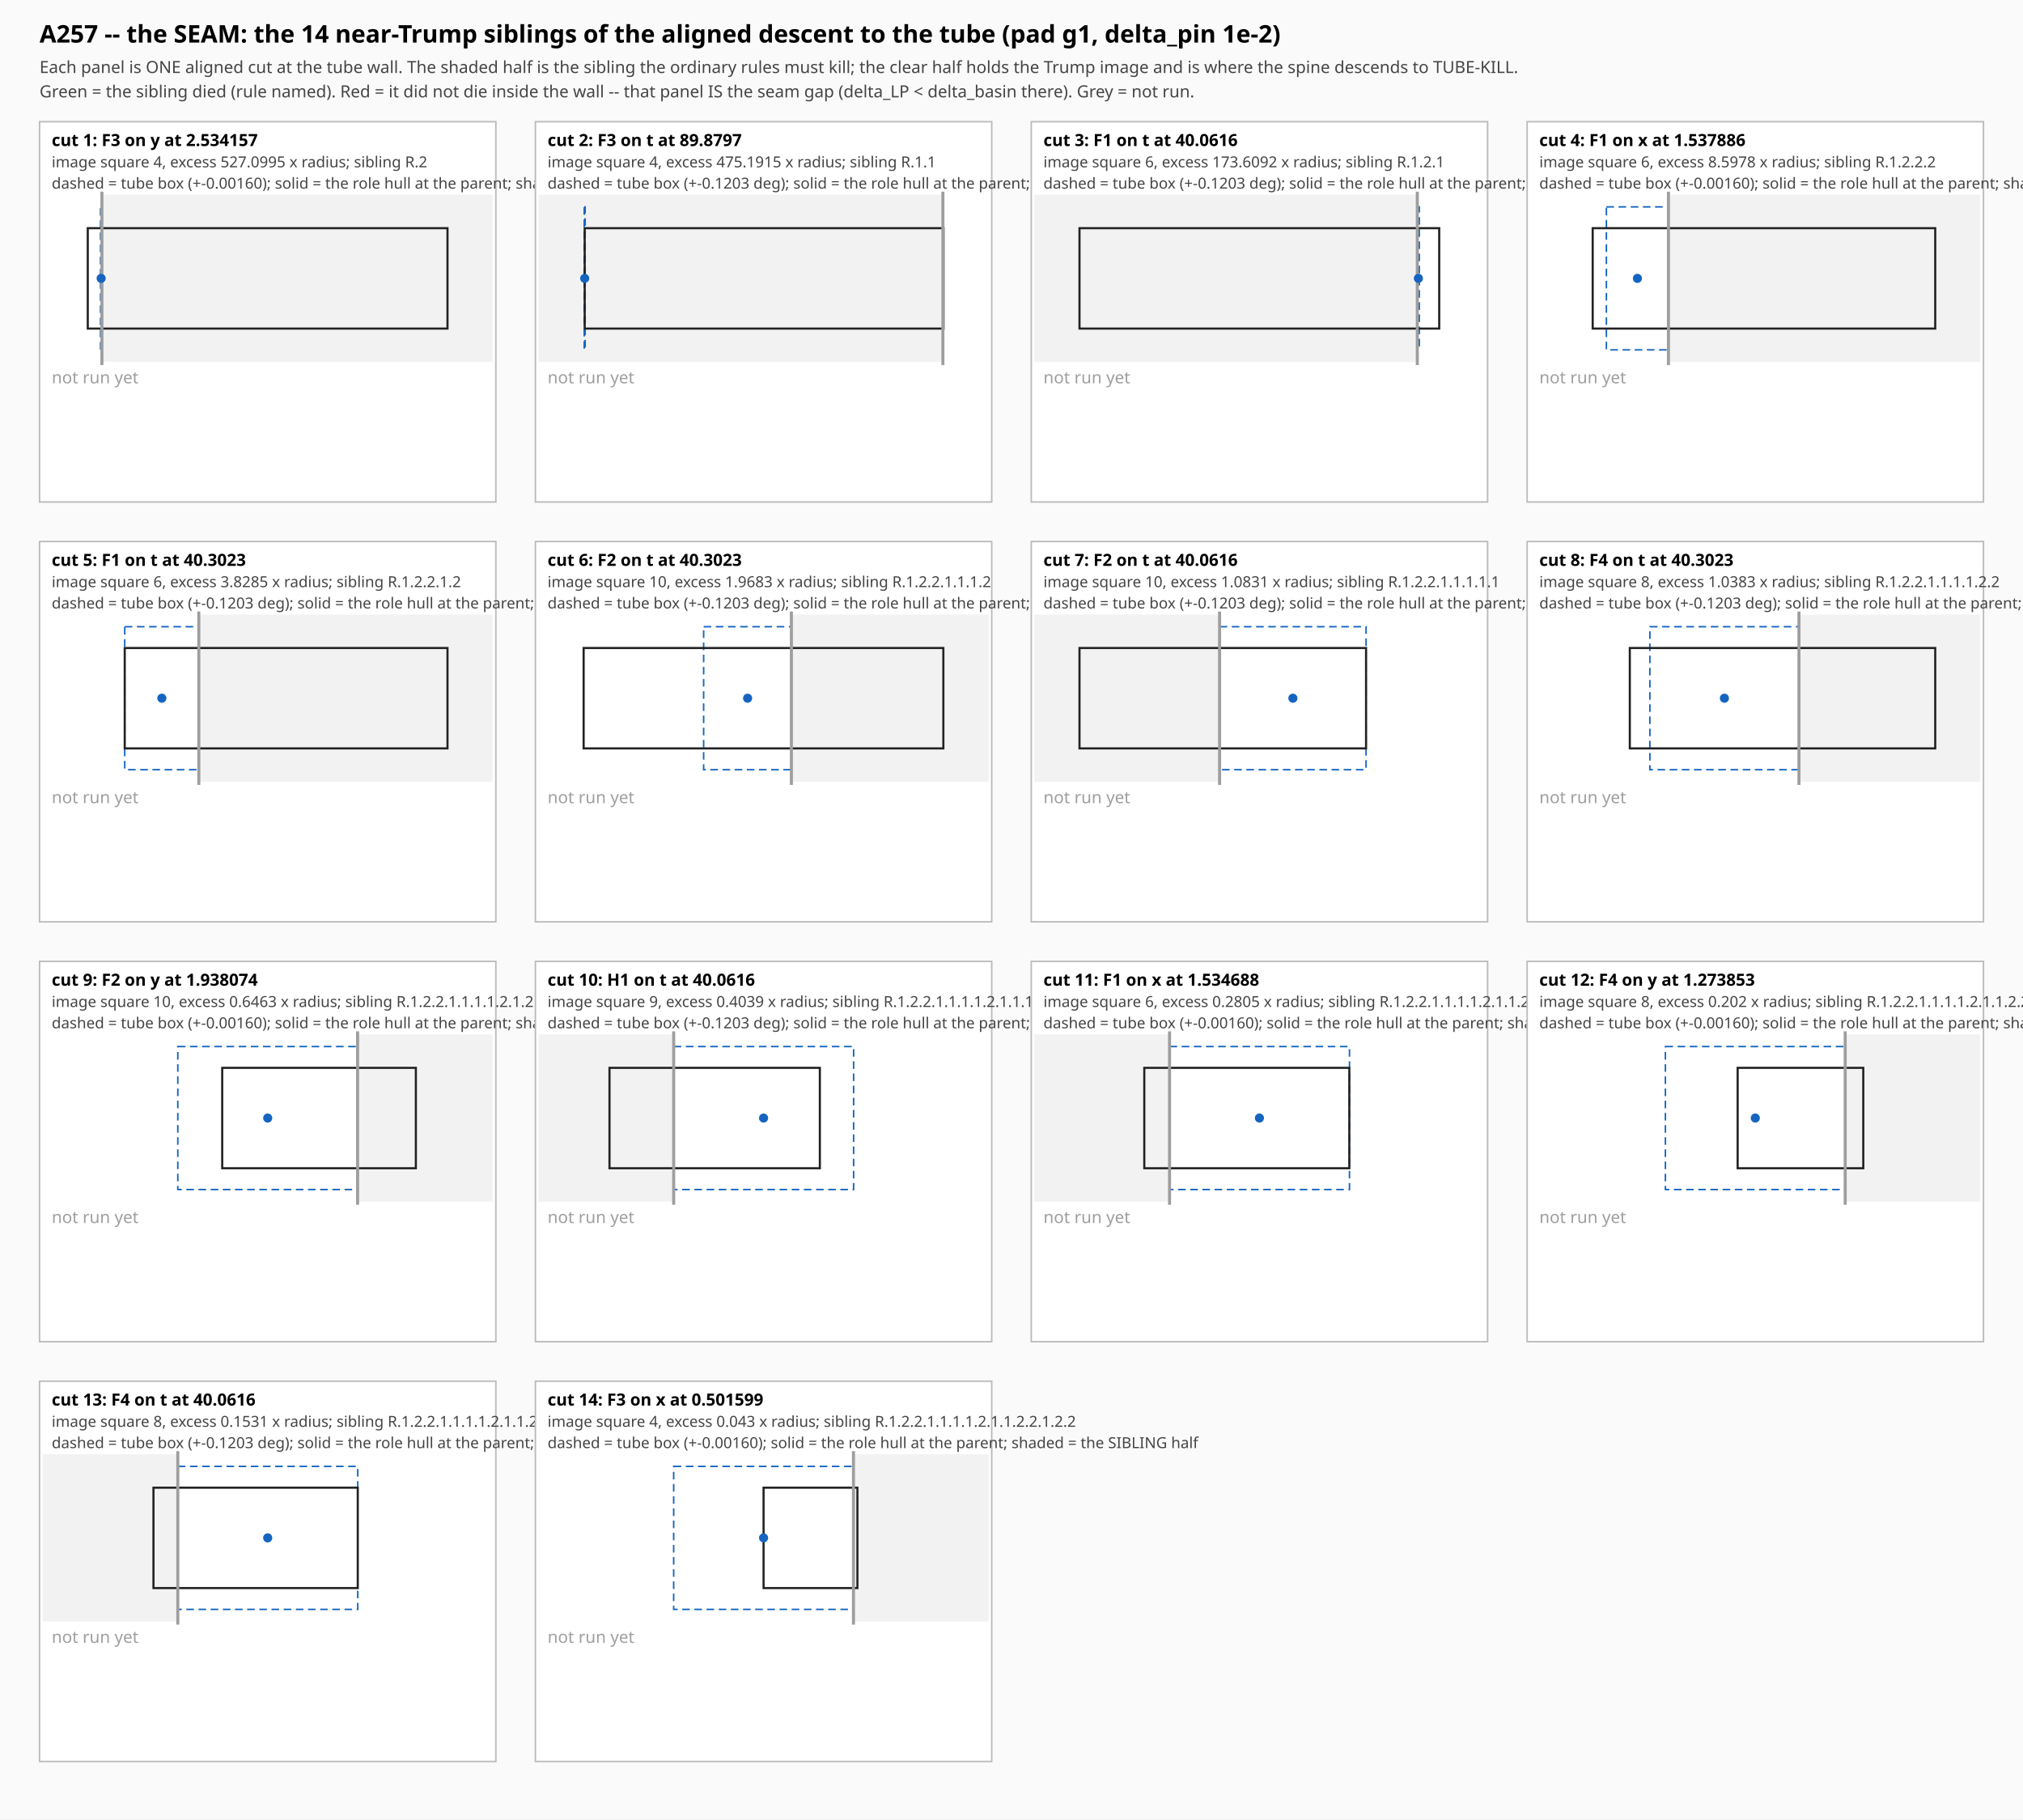
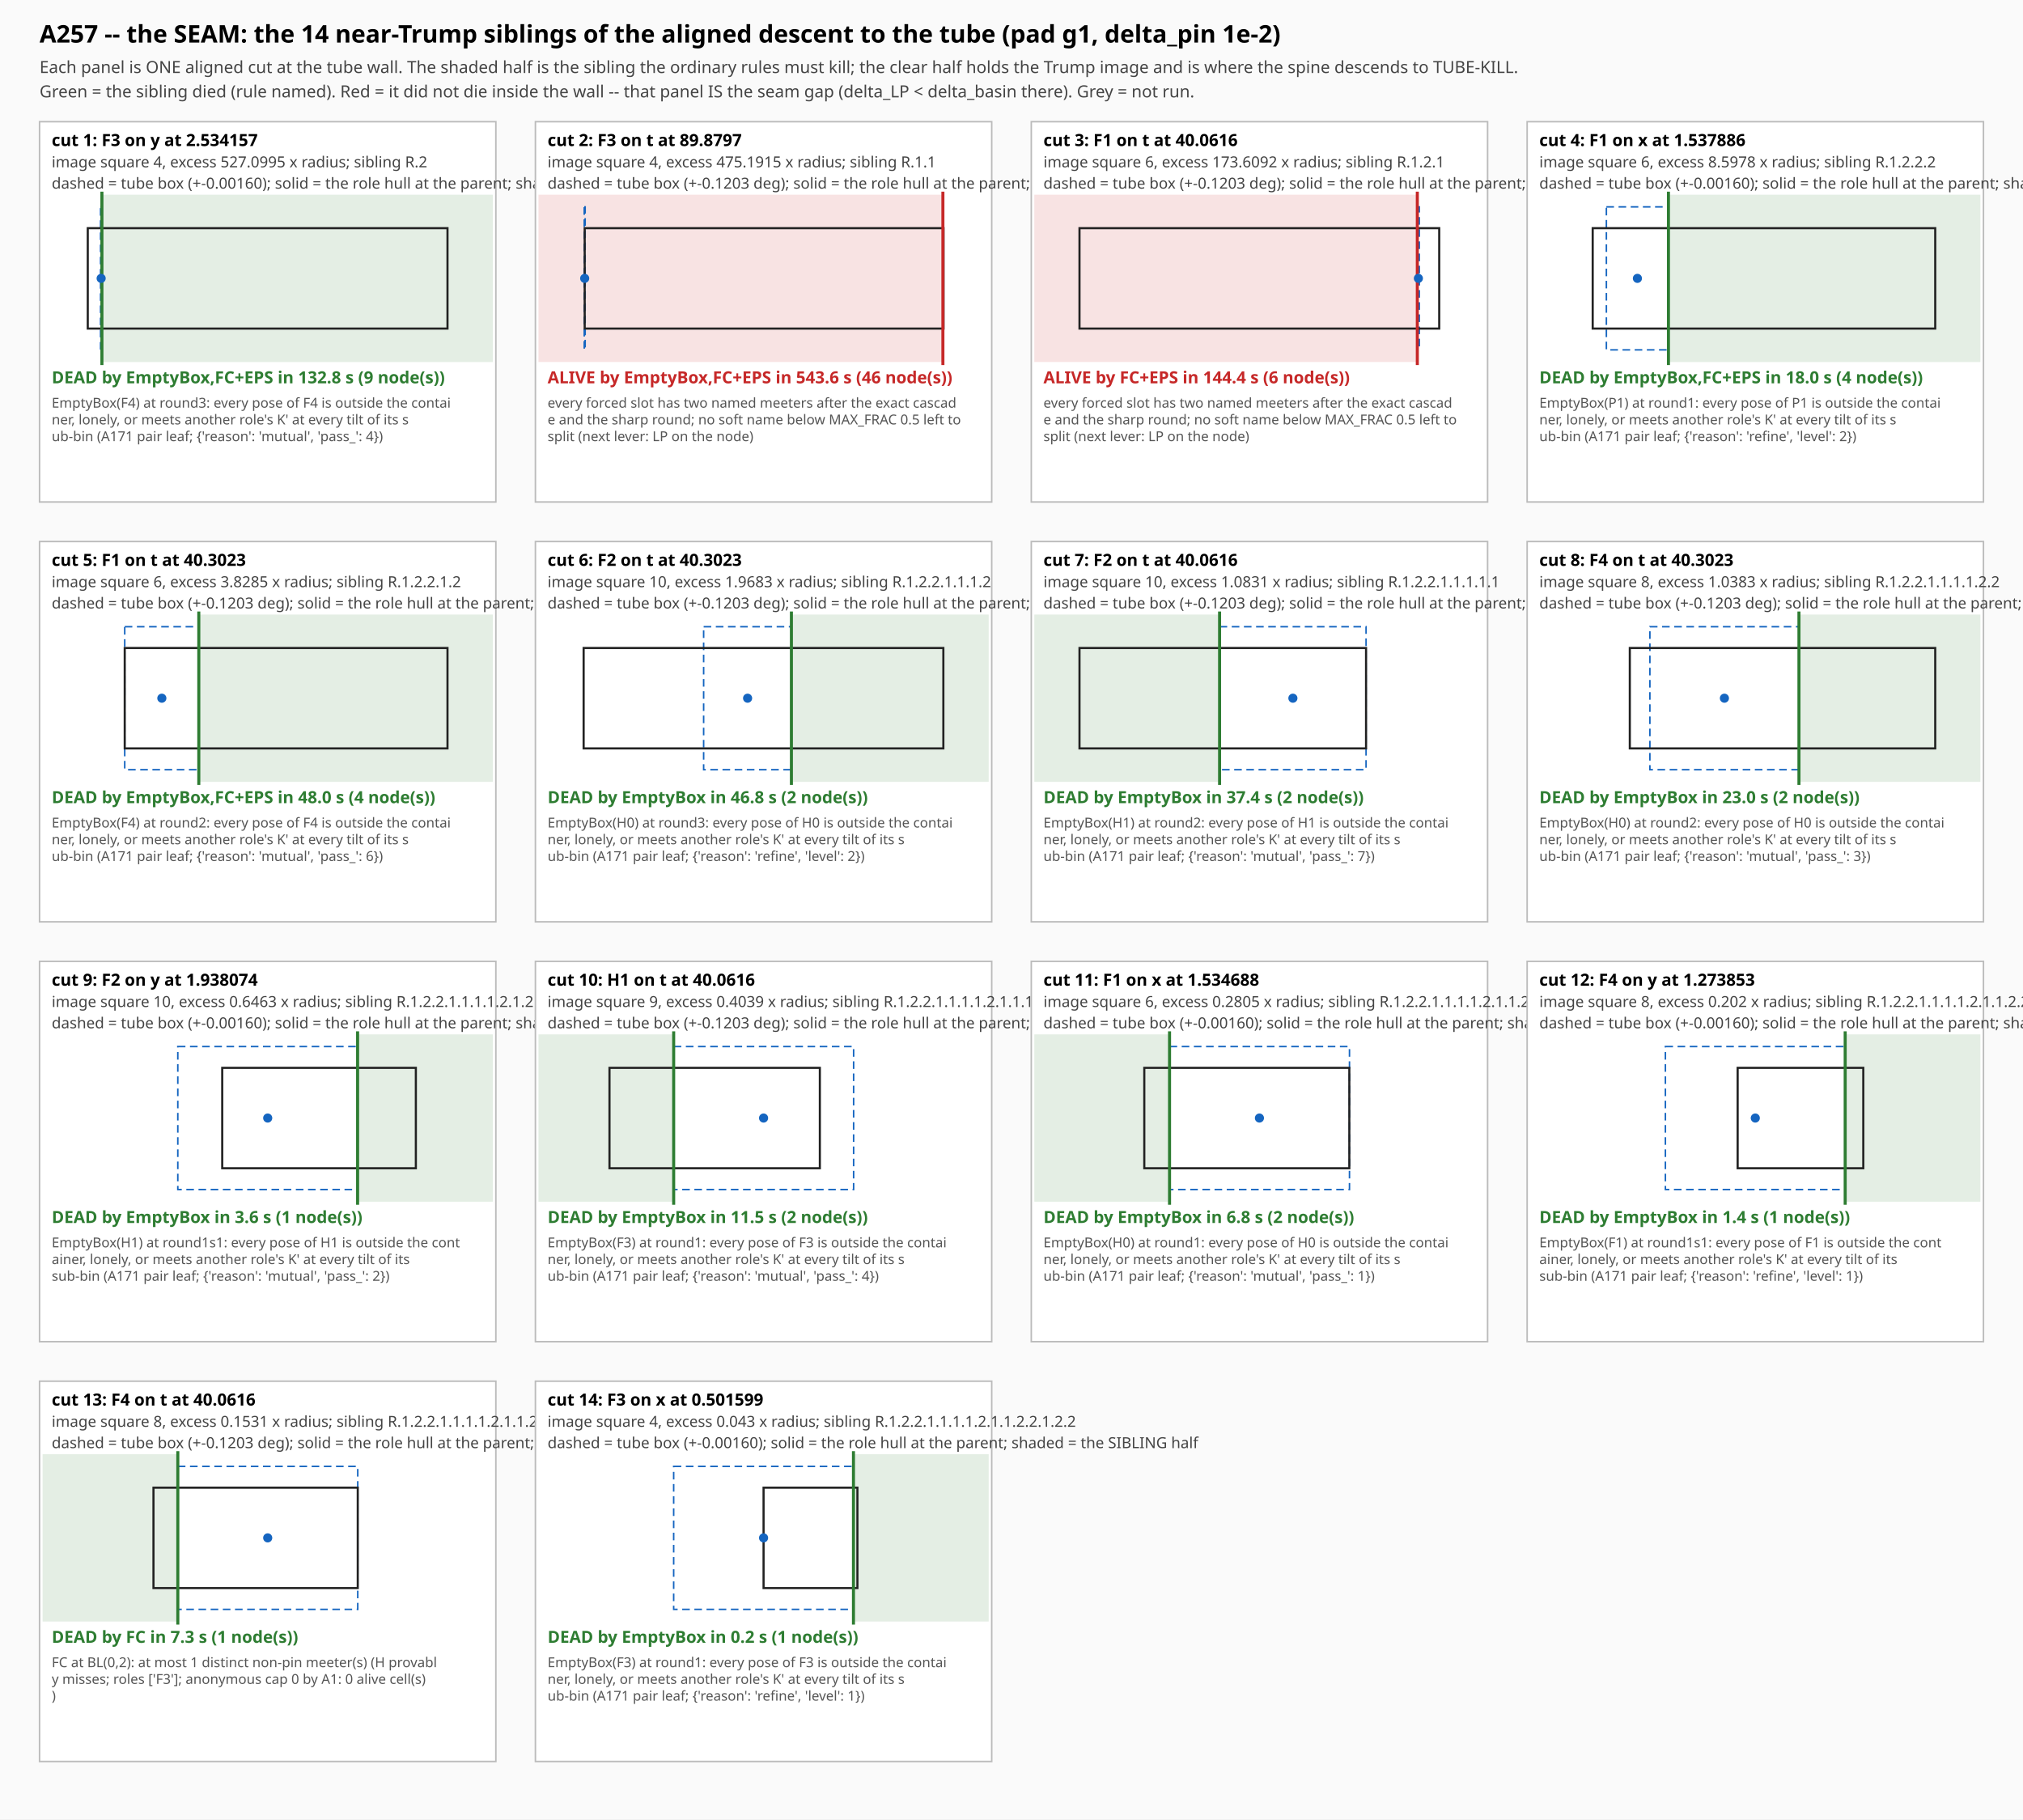
<svg xmlns="http://www.w3.org/2000/svg" width="1330" height="1196" viewBox="0 0 1330 1196">
  <rect width="1330" height="1196" fill="#fafafa" />
  <text x="26" y="28" font-size="16" font-family="sans-serif" font-weight="bold">A257 -- the SEAM: the 14 near-Trump siblings of the aligned descent to the tube (pad g1, delta_pin 1e-2)</text>
  <text x="26" y="48" font-size="11" font-family="sans-serif" fill="#444">Each panel is ONE aligned cut at the tube wall.  The shaded half is the sibling the ordinary rules must kill; the clear half holds the Trump image and is where the spine descends to TUBE-KILL.</text>
  <text x="26" y="64" font-size="11" font-family="sans-serif" fill="#444">Green = the sibling died (rule named).  Red = it did not die inside the wall -- that panel IS the seam gap (delta_LP &lt; delta_basin there).  Grey = not run.</text>
  <g>
    <rect x="26" y="80" width="300" height="250" fill="#fff" stroke="#bbb" />
-     <rect x="67.0" y="128" width="257.0" height="110" fill="#9e9e9e" opacity="0.13" />
+     <rect x="67.0" y="128" width="257.0" height="110" fill="#2e7d32" opacity="0.13" />
    <rect x="66.1" y="136" width="0.9" height="94" fill="none" stroke="#1565c0" stroke-dasharray="5 3" />
    <rect x="57.7" y="150.0" width="236.5" height="66" fill="none" stroke="#222" stroke-width="1.4" />
-     <line x1="67.0" y1="126" x2="67.0" y2="240" stroke="#9e9e9e" stroke-width="2" />
+     <line x1="67.0" y1="126" x2="67.0" y2="240" stroke="#2e7d32" stroke-width="2" />
    <circle cx="66.5" cy="183.0" r="3" fill="#1565c0" />
    <text x="34" y="96" font-size="11" font-family="sans-serif" font-weight="bold">cut 1: F3 on y at 2.534157</text>
    <text x="34" y="110" font-size="10" font-family="sans-serif" fill="#444">image square 4, excess 527.0995 x radius; sibling R.2</text>
    <text x="34" y="124" font-size="10" font-family="sans-serif" fill="#444">dashed = tube box (+-0.00160); solid = the role hull at the parent; shaded = the SIBLING half</text>
-     <text x="34" y="252" font-size="11" font-family="sans-serif" fill="#9e9e9e">not run yet</text>
+     <text x="34" y="252" font-size="11" font-family="sans-serif" fill="#2e7d32" font-weight="bold">DEAD by EmptyBox,FC+EPS in 132.8 s (9 node(s))</text>
+     <text x="34" y="268" font-size="9" font-family="sans-serif" fill="#555">EmptyBox(F4) at round3: every pose of F4 is outside the contai</text>
+     <text x="34" y="279" font-size="9" font-family="sans-serif" fill="#555">ner, lonely, or meets another role's K' at every tilt of its s</text>
+     <text x="34" y="290" font-size="9" font-family="sans-serif" fill="#555">ub-bin (A171 pair leaf; {'reason': 'mutual', 'pass_': 4})</text>
  </g>
  <g>
    <rect x="352" y="80" width="300" height="250" fill="#fff" stroke="#bbb" />
-     <rect x="354.0" y="128" width="265.9" height="110" fill="#9e9e9e" opacity="0.13" />
+     <rect x="354.0" y="128" width="265.9" height="110" fill="#c62828" opacity="0.13" />
    <rect x="384.1" y="136" width="0.6" height="94" fill="none" stroke="#1565c0" stroke-dasharray="5 3" />
    <rect x="384.4" y="150.0" width="235.9" height="66" fill="none" stroke="#222" stroke-width="1.4" />
-     <line x1="619.9" y1="126" x2="619.9" y2="240" stroke="#9e9e9e" stroke-width="2" />
+     <line x1="619.9" y1="126" x2="619.9" y2="240" stroke="#c62828" stroke-width="2" />
    <circle cx="384.4" cy="183.0" r="3" fill="#1565c0" />
    <text x="360" y="96" font-size="11" font-family="sans-serif" font-weight="bold">cut 2: F3 on t at 89.8797</text>
    <text x="360" y="110" font-size="10" font-family="sans-serif" fill="#444">image square 4, excess 475.1915 x radius; sibling R.1.1</text>
    <text x="360" y="124" font-size="10" font-family="sans-serif" fill="#444">dashed = tube box (+-0.1203 deg); solid = the role hull at the parent; shaded = the SIBLING half</text>
-     <text x="360" y="252" font-size="11" font-family="sans-serif" fill="#9e9e9e">not run yet</text>
+     <text x="360" y="252" font-size="11" font-family="sans-serif" fill="#c62828" font-weight="bold">ALIVE by EmptyBox,FC+EPS in 543.6 s (46 node(s))</text>
+     <text x="360" y="268" font-size="9" font-family="sans-serif" fill="#555">every forced slot has two named meeters after the exact cascad</text>
+     <text x="360" y="279" font-size="9" font-family="sans-serif" fill="#555">e and the sharp round; no soft name below MAX_FRAC 0.5 left to</text>
+     <text x="360" y="290" font-size="9" font-family="sans-serif" fill="#555"> split (next lever: LP on the node)</text>
  </g>
  <g>
    <rect x="678" y="80" width="300" height="250" fill="#fff" stroke="#bbb" />
-     <rect x="680.0" y="128" width="251.8" height="110" fill="#9e9e9e" opacity="0.13" />
+     <rect x="680.0" y="128" width="251.8" height="110" fill="#c62828" opacity="0.13" />
    <rect x="931.8" y="136" width="1.3" height="94" fill="none" stroke="#1565c0" stroke-dasharray="5 3" />
    <rect x="709.7" y="150.0" width="236.5" height="66" fill="none" stroke="#222" stroke-width="1.4" />
-     <line x1="931.8" y1="126" x2="931.8" y2="240" stroke="#9e9e9e" stroke-width="2" />
+     <line x1="931.8" y1="126" x2="931.8" y2="240" stroke="#c62828" stroke-width="2" />
    <circle cx="932.5" cy="183.0" r="3" fill="#1565c0" />
    <text x="686" y="96" font-size="11" font-family="sans-serif" font-weight="bold">cut 3: F1 on t at 40.0616</text>
    <text x="686" y="110" font-size="10" font-family="sans-serif" fill="#444">image square 6, excess 173.6092 x radius; sibling R.1.2.1</text>
    <text x="686" y="124" font-size="10" font-family="sans-serif" fill="#444">dashed = tube box (+-0.1203 deg); solid = the role hull at the parent; shaded = the SIBLING half</text>
-     <text x="686" y="252" font-size="11" font-family="sans-serif" fill="#9e9e9e">not run yet</text>
+     <text x="686" y="252" font-size="11" font-family="sans-serif" fill="#c62828" font-weight="bold">ALIVE by FC+EPS in 144.4 s (6 node(s))</text>
+     <text x="686" y="268" font-size="9" font-family="sans-serif" fill="#555">every forced slot has two named meeters after the exact cascad</text>
+     <text x="686" y="279" font-size="9" font-family="sans-serif" fill="#555">e and the sharp round; no soft name below MAX_FRAC 0.5 left to</text>
+     <text x="686" y="290" font-size="9" font-family="sans-serif" fill="#555"> split (next lever: LP on the node)</text>
  </g>
  <g>
    <rect x="1004" y="80" width="300" height="250" fill="#fff" stroke="#bbb" />
-     <rect x="1096.9" y="128" width="205.1" height="110" fill="#9e9e9e" opacity="0.13" />
+     <rect x="1096.9" y="128" width="205.1" height="110" fill="#2e7d32" opacity="0.13" />
    <rect x="1056.1" y="136" width="40.8" height="94" fill="none" stroke="#1565c0" stroke-dasharray="5 3" />
    <rect x="1047.1" y="150.0" width="225.2" height="66" fill="none" stroke="#222" stroke-width="1.4" />
-     <line x1="1096.9" y1="126" x2="1096.9" y2="240" stroke="#9e9e9e" stroke-width="2" />
+     <line x1="1096.9" y1="126" x2="1096.9" y2="240" stroke="#2e7d32" stroke-width="2" />
    <circle cx="1076.5" cy="183.0" r="3" fill="#1565c0" />
    <text x="1012" y="96" font-size="11" font-family="sans-serif" font-weight="bold">cut 4: F1 on x at 1.537886</text>
    <text x="1012" y="110" font-size="10" font-family="sans-serif" fill="#444">image square 6, excess 8.5978 x radius; sibling R.1.2.2.2</text>
    <text x="1012" y="124" font-size="10" font-family="sans-serif" fill="#444">dashed = tube box (+-0.00160); solid = the role hull at the parent; shaded = the SIBLING half</text>
-     <text x="1012" y="252" font-size="11" font-family="sans-serif" fill="#9e9e9e">not run yet</text>
+     <text x="1012" y="252" font-size="11" font-family="sans-serif" fill="#2e7d32" font-weight="bold">DEAD by EmptyBox,FC+EPS in 18.0 s (4 node(s))</text>
+     <text x="1012" y="268" font-size="9" font-family="sans-serif" fill="#555">EmptyBox(P1) at round1: every pose of P1 is outside the contai</text>
+     <text x="1012" y="279" font-size="9" font-family="sans-serif" fill="#555">ner, lonely, or meets another role's K' at every tilt of its s</text>
+     <text x="1012" y="290" font-size="9" font-family="sans-serif" fill="#555">ub-bin (A171 pair leaf; {'reason': 'refine', 'level': 2})</text>
  </g>
  <g>
    <rect x="26" y="356" width="300" height="250" fill="#fff" stroke="#bbb" />
-     <rect x="130.7" y="404" width="193.3" height="110" fill="#9e9e9e" opacity="0.13" />
+     <rect x="130.7" y="404" width="193.3" height="110" fill="#2e7d32" opacity="0.13" />
    <rect x="82.0" y="412" width="48.6" height="94" fill="none" stroke="#1565c0" stroke-dasharray="5 3" />
    <rect x="82.0" y="426.0" width="212.2" height="66" fill="none" stroke="#222" stroke-width="1.4" />
-     <line x1="130.7" y1="402" x2="130.7" y2="516" stroke="#9e9e9e" stroke-width="2" />
+     <line x1="130.7" y1="402" x2="130.7" y2="516" stroke="#2e7d32" stroke-width="2" />
    <circle cx="106.4" cy="459.0" r="3" fill="#1565c0" />
    <text x="34" y="372" font-size="11" font-family="sans-serif" font-weight="bold">cut 5: F1 on t at 40.3023</text>
    <text x="34" y="386" font-size="10" font-family="sans-serif" fill="#444">image square 6, excess 3.8285 x radius; sibling R.1.2.2.1.2</text>
    <text x="34" y="400" font-size="10" font-family="sans-serif" fill="#444">dashed = tube box (+-0.1203 deg); solid = the role hull at the parent; shaded = the SIBLING half</text>
-     <text x="34" y="528" font-size="11" font-family="sans-serif" fill="#9e9e9e">not run yet</text>
+     <text x="34" y="528" font-size="11" font-family="sans-serif" fill="#2e7d32" font-weight="bold">DEAD by EmptyBox,FC+EPS in 48.0 s (4 node(s))</text>
+     <text x="34" y="544" font-size="9" font-family="sans-serif" fill="#555">EmptyBox(F4) at round2: every pose of F4 is outside the contai</text>
+     <text x="34" y="555" font-size="9" font-family="sans-serif" fill="#555">ner, lonely, or meets another role's K' at every tilt of its s</text>
+     <text x="34" y="566" font-size="9" font-family="sans-serif" fill="#555">ub-bin (A171 pair leaf; {'reason': 'mutual', 'pass_': 6})</text>
  </g>
  <g>
    <rect x="352" y="356" width="300" height="250" fill="#fff" stroke="#bbb" />
-     <rect x="520.3" y="404" width="129.7" height="110" fill="#9e9e9e" opacity="0.13" />
+     <rect x="520.3" y="404" width="129.7" height="110" fill="#2e7d32" opacity="0.13" />
    <rect x="462.6" y="412" width="57.7" height="94" fill="none" stroke="#1565c0" stroke-dasharray="5 3" />
    <rect x="383.7" y="426.0" width="236.5" height="66" fill="none" stroke="#222" stroke-width="1.4" />
-     <line x1="520.3" y1="402" x2="520.3" y2="516" stroke="#9e9e9e" stroke-width="2" />
+     <line x1="520.3" y1="402" x2="520.3" y2="516" stroke="#2e7d32" stroke-width="2" />
    <circle cx="491.5" cy="459.0" r="3" fill="#1565c0" />
    <text x="360" y="372" font-size="11" font-family="sans-serif" font-weight="bold">cut 6: F2 on t at 40.3023</text>
    <text x="360" y="386" font-size="10" font-family="sans-serif" fill="#444">image square 10, excess 1.9683 x radius; sibling R.1.2.2.1.1.1.2</text>
    <text x="360" y="400" font-size="10" font-family="sans-serif" fill="#444">dashed = tube box (+-0.1203 deg); solid = the role hull at the parent; shaded = the SIBLING half</text>
-     <text x="360" y="528" font-size="11" font-family="sans-serif" fill="#9e9e9e">not run yet</text>
+     <text x="360" y="528" font-size="11" font-family="sans-serif" fill="#2e7d32" font-weight="bold">DEAD by EmptyBox in 46.8 s (2 node(s))</text>
+     <text x="360" y="544" font-size="9" font-family="sans-serif" fill="#555">EmptyBox(H0) at round3: every pose of H0 is outside the contai</text>
+     <text x="360" y="555" font-size="9" font-family="sans-serif" fill="#555">ner, lonely, or meets another role's K' at every tilt of its s</text>
+     <text x="360" y="566" font-size="9" font-family="sans-serif" fill="#555">ub-bin (A171 pair leaf; {'reason': 'refine', 'level': 2})</text>
  </g>
  <g>
    <rect x="678" y="356" width="300" height="250" fill="#fff" stroke="#bbb" />
-     <rect x="680.0" y="404" width="121.8" height="110" fill="#9e9e9e" opacity="0.13" />
+     <rect x="680.0" y="404" width="121.8" height="110" fill="#2e7d32" opacity="0.13" />
    <rect x="801.8" y="412" width="96.3" height="94" fill="none" stroke="#1565c0" stroke-dasharray="5 3" />
    <rect x="709.7" y="426.0" width="188.4" height="66" fill="none" stroke="#222" stroke-width="1.4" />
-     <line x1="801.8" y1="402" x2="801.8" y2="516" stroke="#9e9e9e" stroke-width="2" />
+     <line x1="801.8" y1="402" x2="801.8" y2="516" stroke="#2e7d32" stroke-width="2" />
    <circle cx="850.0" cy="459.0" r="3" fill="#1565c0" />
    <text x="686" y="372" font-size="11" font-family="sans-serif" font-weight="bold">cut 7: F2 on t at 40.0616</text>
    <text x="686" y="386" font-size="10" font-family="sans-serif" fill="#444">image square 10, excess 1.0831 x radius; sibling R.1.2.2.1.1.1.1.1</text>
    <text x="686" y="400" font-size="10" font-family="sans-serif" fill="#444">dashed = tube box (+-0.1203 deg); solid = the role hull at the parent; shaded = the SIBLING half</text>
-     <text x="686" y="528" font-size="11" font-family="sans-serif" fill="#9e9e9e">not run yet</text>
+     <text x="686" y="528" font-size="11" font-family="sans-serif" fill="#2e7d32" font-weight="bold">DEAD by EmptyBox in 37.4 s (2 node(s))</text>
+     <text x="686" y="544" font-size="9" font-family="sans-serif" fill="#555">EmptyBox(H1) at round2: every pose of H1 is outside the contai</text>
+     <text x="686" y="555" font-size="9" font-family="sans-serif" fill="#555">ner, lonely, or meets another role's K' at every tilt of its s</text>
+     <text x="686" y="566" font-size="9" font-family="sans-serif" fill="#555">ub-bin (A171 pair leaf; {'reason': 'mutual', 'pass_': 7})</text>
  </g>
  <g>
    <rect x="1004" y="356" width="300" height="250" fill="#fff" stroke="#bbb" />
-     <rect x="1182.7" y="404" width="119.3" height="110" fill="#9e9e9e" opacity="0.13" />
+     <rect x="1182.7" y="404" width="119.3" height="110" fill="#2e7d32" opacity="0.13" />
    <rect x="1084.7" y="412" width="98.0" height="94" fill="none" stroke="#1565c0" stroke-dasharray="5 3" />
    <rect x="1071.5" y="426.0" width="200.8" height="66" fill="none" stroke="#222" stroke-width="1.4" />
-     <line x1="1182.7" y1="402" x2="1182.7" y2="516" stroke="#9e9e9e" stroke-width="2" />
+     <line x1="1182.7" y1="402" x2="1182.7" y2="516" stroke="#2e7d32" stroke-width="2" />
    <circle cx="1133.7" cy="459.0" r="3" fill="#1565c0" />
    <text x="1012" y="372" font-size="11" font-family="sans-serif" font-weight="bold">cut 8: F4 on t at 40.3023</text>
    <text x="1012" y="386" font-size="10" font-family="sans-serif" fill="#444">image square 8, excess 1.0383 x radius; sibling R.1.2.2.1.1.1.1.2.2</text>
    <text x="1012" y="400" font-size="10" font-family="sans-serif" fill="#444">dashed = tube box (+-0.1203 deg); solid = the role hull at the parent; shaded = the SIBLING half</text>
-     <text x="1012" y="528" font-size="11" font-family="sans-serif" fill="#9e9e9e">not run yet</text>
+     <text x="1012" y="528" font-size="11" font-family="sans-serif" fill="#2e7d32" font-weight="bold">DEAD by EmptyBox in 23.0 s (2 node(s))</text>
+     <text x="1012" y="544" font-size="9" font-family="sans-serif" fill="#555">EmptyBox(H0) at round2: every pose of H0 is outside the contai</text>
+     <text x="1012" y="555" font-size="9" font-family="sans-serif" fill="#555">ner, lonely, or meets another role's K' at every tilt of its s</text>
+     <text x="1012" y="566" font-size="9" font-family="sans-serif" fill="#555">ub-bin (A171 pair leaf; {'reason': 'mutual', 'pass_': 3})</text>
  </g>
  <g>
    <rect x="26" y="632" width="300" height="250" fill="#fff" stroke="#bbb" />
-     <rect x="235.1" y="680" width="88.9" height="110" fill="#9e9e9e" opacity="0.13" />
+     <rect x="235.1" y="680" width="88.9" height="110" fill="#2e7d32" opacity="0.13" />
    <rect x="116.9" y="688" width="118.3" height="94" fill="none" stroke="#1565c0" stroke-dasharray="5 3" />
    <rect x="146.1" y="702.0" width="127.3" height="66" fill="none" stroke="#222" stroke-width="1.4" />
-     <line x1="235.1" y1="678" x2="235.1" y2="792" stroke="#9e9e9e" stroke-width="2" />
+     <line x1="235.1" y1="678" x2="235.1" y2="792" stroke="#2e7d32" stroke-width="2" />
    <circle cx="176.0" cy="735.0" r="3" fill="#1565c0" />
    <text x="34" y="648" font-size="11" font-family="sans-serif" font-weight="bold">cut 9: F2 on y at 1.938074</text>
    <text x="34" y="662" font-size="10" font-family="sans-serif" fill="#444">image square 10, excess 0.6463 x radius; sibling R.1.2.2.1.1.1.1.2.1.2</text>
    <text x="34" y="676" font-size="10" font-family="sans-serif" fill="#444">dashed = tube box (+-0.00160); solid = the role hull at the parent; shaded = the SIBLING half</text>
-     <text x="34" y="804" font-size="11" font-family="sans-serif" fill="#9e9e9e">not run yet</text>
+     <text x="34" y="804" font-size="11" font-family="sans-serif" fill="#2e7d32" font-weight="bold">DEAD by EmptyBox in 3.6 s (1 node(s))</text>
+     <text x="34" y="820" font-size="9" font-family="sans-serif" fill="#555">EmptyBox(H1) at round1s1: every pose of H1 is outside the cont</text>
+     <text x="34" y="831" font-size="9" font-family="sans-serif" fill="#555">ainer, lonely, or meets another role's K' at every tilt of its</text>
+     <text x="34" y="842" font-size="9" font-family="sans-serif" fill="#555"> sub-bin (A171 pair leaf; {'reason': 'mutual', 'pass_': 2})</text>
  </g>
  <g>
    <rect x="352" y="632" width="300" height="250" fill="#fff" stroke="#bbb" />
-     <rect x="354.0" y="680" width="88.9" height="110" fill="#9e9e9e" opacity="0.13" />
+     <rect x="354.0" y="680" width="88.9" height="110" fill="#2e7d32" opacity="0.13" />
    <rect x="442.9" y="688" width="118.3" height="94" fill="none" stroke="#1565c0" stroke-dasharray="5 3" />
    <rect x="400.7" y="702.0" width="138.3" height="66" fill="none" stroke="#222" stroke-width="1.4" />
-     <line x1="442.9" y1="678" x2="442.9" y2="792" stroke="#9e9e9e" stroke-width="2" />
+     <line x1="442.9" y1="678" x2="442.9" y2="792" stroke="#2e7d32" stroke-width="2" />
    <circle cx="502.0" cy="735.0" r="3" fill="#1565c0" />
    <text x="360" y="648" font-size="11" font-family="sans-serif" font-weight="bold">cut 10: H1 on t at 40.0616</text>
    <text x="360" y="662" font-size="10" font-family="sans-serif" fill="#444">image square 9, excess 0.4039 x radius; sibling R.1.2.2.1.1.1.1.2.1.1.1</text>
    <text x="360" y="676" font-size="10" font-family="sans-serif" fill="#444">dashed = tube box (+-0.1203 deg); solid = the role hull at the parent; shaded = the SIBLING half</text>
-     <text x="360" y="804" font-size="11" font-family="sans-serif" fill="#9e9e9e">not run yet</text>
+     <text x="360" y="804" font-size="11" font-family="sans-serif" fill="#2e7d32" font-weight="bold">DEAD by EmptyBox in 11.5 s (2 node(s))</text>
+     <text x="360" y="820" font-size="9" font-family="sans-serif" fill="#555">EmptyBox(F3) at round1: every pose of F3 is outside the contai</text>
+     <text x="360" y="831" font-size="9" font-family="sans-serif" fill="#555">ner, lonely, or meets another role's K' at every tilt of its s</text>
+     <text x="360" y="842" font-size="9" font-family="sans-serif" fill="#555">ub-bin (A171 pair leaf; {'reason': 'mutual', 'pass_': 4})</text>
  </g>
  <g>
    <rect x="678" y="632" width="300" height="250" fill="#fff" stroke="#bbb" />
-     <rect x="680.0" y="680" width="88.9" height="110" fill="#9e9e9e" opacity="0.13" />
+     <rect x="680.0" y="680" width="88.9" height="110" fill="#2e7d32" opacity="0.13" />
    <rect x="768.9" y="688" width="118.3" height="94" fill="none" stroke="#1565c0" stroke-dasharray="5 3" />
    <rect x="752.3" y="702.0" width="134.8" height="66" fill="none" stroke="#222" stroke-width="1.4" />
-     <line x1="768.9" y1="678" x2="768.9" y2="792" stroke="#9e9e9e" stroke-width="2" />
+     <line x1="768.9" y1="678" x2="768.9" y2="792" stroke="#2e7d32" stroke-width="2" />
    <circle cx="828.0" cy="735.0" r="3" fill="#1565c0" />
    <text x="686" y="648" font-size="11" font-family="sans-serif" font-weight="bold">cut 11: F1 on x at 1.534688</text>
    <text x="686" y="662" font-size="10" font-family="sans-serif" fill="#444">image square 6, excess 0.2805 x radius; sibling R.1.2.2.1.1.1.1.2.1.1.2.1</text>
    <text x="686" y="676" font-size="10" font-family="sans-serif" fill="#444">dashed = tube box (+-0.00160); solid = the role hull at the parent; shaded = the SIBLING half</text>
-     <text x="686" y="804" font-size="11" font-family="sans-serif" fill="#9e9e9e">not run yet</text>
+     <text x="686" y="804" font-size="11" font-family="sans-serif" fill="#2e7d32" font-weight="bold">DEAD by EmptyBox in 6.8 s (2 node(s))</text>
+     <text x="686" y="820" font-size="9" font-family="sans-serif" fill="#555">EmptyBox(H0) at round1: every pose of H0 is outside the contai</text>
+     <text x="686" y="831" font-size="9" font-family="sans-serif" fill="#555">ner, lonely, or meets another role's K' at every tilt of its s</text>
+     <text x="686" y="842" font-size="9" font-family="sans-serif" fill="#555">ub-bin (A171 pair leaf; {'reason': 'mutual', 'pass_': 1})</text>
  </g>
  <g>
    <rect x="1004" y="632" width="300" height="250" fill="#fff" stroke="#bbb" />
-     <rect x="1213.1" y="680" width="88.9" height="110" fill="#9e9e9e" opacity="0.13" />
+     <rect x="1213.1" y="680" width="88.9" height="110" fill="#2e7d32" opacity="0.13" />
    <rect x="1094.9" y="688" width="118.3" height="94" fill="none" stroke="#1565c0" stroke-dasharray="5 3" />
    <rect x="1142.4" y="702.0" width="82.6" height="66" fill="none" stroke="#222" stroke-width="1.4" />
-     <line x1="1213.1" y1="678" x2="1213.1" y2="792" stroke="#9e9e9e" stroke-width="2" />
+     <line x1="1213.1" y1="678" x2="1213.1" y2="792" stroke="#2e7d32" stroke-width="2" />
    <circle cx="1154.0" cy="735.0" r="3" fill="#1565c0" />
    <text x="1012" y="648" font-size="11" font-family="sans-serif" font-weight="bold">cut 12: F4 on y at 1.273853</text>
    <text x="1012" y="662" font-size="10" font-family="sans-serif" fill="#444">image square 8, excess 0.202 x radius; sibling R.1.2.2.1.1.1.1.2.1.1.2.2.2</text>
    <text x="1012" y="676" font-size="10" font-family="sans-serif" fill="#444">dashed = tube box (+-0.00160); solid = the role hull at the parent; shaded = the SIBLING half</text>
-     <text x="1012" y="804" font-size="11" font-family="sans-serif" fill="#9e9e9e">not run yet</text>
+     <text x="1012" y="804" font-size="11" font-family="sans-serif" fill="#2e7d32" font-weight="bold">DEAD by EmptyBox in 1.4 s (1 node(s))</text>
+     <text x="1012" y="820" font-size="9" font-family="sans-serif" fill="#555">EmptyBox(F1) at round1s1: every pose of F1 is outside the cont</text>
+     <text x="1012" y="831" font-size="9" font-family="sans-serif" fill="#555">ainer, lonely, or meets another role's K' at every tilt of its</text>
+     <text x="1012" y="842" font-size="9" font-family="sans-serif" fill="#555"> sub-bin (A171 pair leaf; {'reason': 'refine', 'level': 1})</text>
  </g>
  <g>
    <rect x="26" y="908" width="300" height="250" fill="#fff" stroke="#bbb" />
-     <rect x="28.0" y="956" width="88.9" height="110" fill="#9e9e9e" opacity="0.13" />
+     <rect x="28.0" y="956" width="88.9" height="110" fill="#2e7d32" opacity="0.13" />
    <rect x="116.9" y="964" width="118.3" height="94" fill="none" stroke="#1565c0" stroke-dasharray="5 3" />
    <rect x="100.9" y="978.0" width="134.3" height="66" fill="none" stroke="#222" stroke-width="1.4" />
-     <line x1="116.9" y1="954" x2="116.9" y2="1068" stroke="#9e9e9e" stroke-width="2" />
+     <line x1="116.9" y1="954" x2="116.9" y2="1068" stroke="#2e7d32" stroke-width="2" />
    <circle cx="176.0" cy="1011.0" r="3" fill="#1565c0" />
    <text x="34" y="924" font-size="11" font-family="sans-serif" font-weight="bold">cut 13: F4 on t at 40.0616</text>
    <text x="34" y="938" font-size="10" font-family="sans-serif" fill="#444">image square 8, excess 0.1531 x radius; sibling R.1.2.2.1.1.1.1.2.1.1.2.2.1.1</text>
    <text x="34" y="952" font-size="10" font-family="sans-serif" fill="#444">dashed = tube box (+-0.1203 deg); solid = the role hull at the parent; shaded = the SIBLING half</text>
-     <text x="34" y="1080" font-size="11" font-family="sans-serif" fill="#9e9e9e">not run yet</text>
+     <text x="34" y="1080" font-size="11" font-family="sans-serif" fill="#2e7d32" font-weight="bold">DEAD by FC in 7.3 s (1 node(s))</text>
+     <text x="34" y="1096" font-size="9" font-family="sans-serif" fill="#555">FC at BL(0,2): at most 1 distinct non-pin meeter(s) (H provabl</text>
+     <text x="34" y="1107" font-size="9" font-family="sans-serif" fill="#555">y misses; roles ['F3']; anonymous cap 0 by A1: 0 alive cell(s)</text>
+     <text x="34" y="1118" font-size="9" font-family="sans-serif" fill="#555">)</text>
  </g>
  <g>
    <rect x="352" y="908" width="300" height="250" fill="#fff" stroke="#bbb" />
-     <rect x="561.1" y="956" width="88.9" height="110" fill="#9e9e9e" opacity="0.13" />
+     <rect x="561.1" y="956" width="88.9" height="110" fill="#2e7d32" opacity="0.13" />
    <rect x="442.9" y="964" width="118.3" height="94" fill="none" stroke="#1565c0" stroke-dasharray="5 3" />
    <rect x="502.0" y="978.0" width="61.7" height="66" fill="none" stroke="#222" stroke-width="1.4" />
-     <line x1="561.1" y1="954" x2="561.1" y2="1068" stroke="#9e9e9e" stroke-width="2" />
+     <line x1="561.1" y1="954" x2="561.1" y2="1068" stroke="#2e7d32" stroke-width="2" />
    <circle cx="502.0" cy="1011.0" r="3" fill="#1565c0" />
    <text x="360" y="924" font-size="11" font-family="sans-serif" font-weight="bold">cut 14: F3 on x at 0.501599</text>
    <text x="360" y="938" font-size="10" font-family="sans-serif" fill="#444">image square 4, excess 0.043 x radius; sibling R.1.2.2.1.1.1.1.2.1.1.2.2.1.2.2</text>
    <text x="360" y="952" font-size="10" font-family="sans-serif" fill="#444">dashed = tube box (+-0.00160); solid = the role hull at the parent; shaded = the SIBLING half</text>
-     <text x="360" y="1080" font-size="11" font-family="sans-serif" fill="#9e9e9e">not run yet</text>
+     <text x="360" y="1080" font-size="11" font-family="sans-serif" fill="#2e7d32" font-weight="bold">DEAD by EmptyBox in 0.2 s (1 node(s))</text>
+     <text x="360" y="1096" font-size="9" font-family="sans-serif" fill="#555">EmptyBox(F3) at round1: every pose of F3 is outside the contai</text>
+     <text x="360" y="1107" font-size="9" font-family="sans-serif" fill="#555">ner, lonely, or meets another role's K' at every tilt of its s</text>
+     <text x="360" y="1118" font-size="9" font-family="sans-serif" fill="#555">ub-bin (A171 pair leaf; {'reason': 'refine', 'level': 1})</text>
  </g>
</svg>
